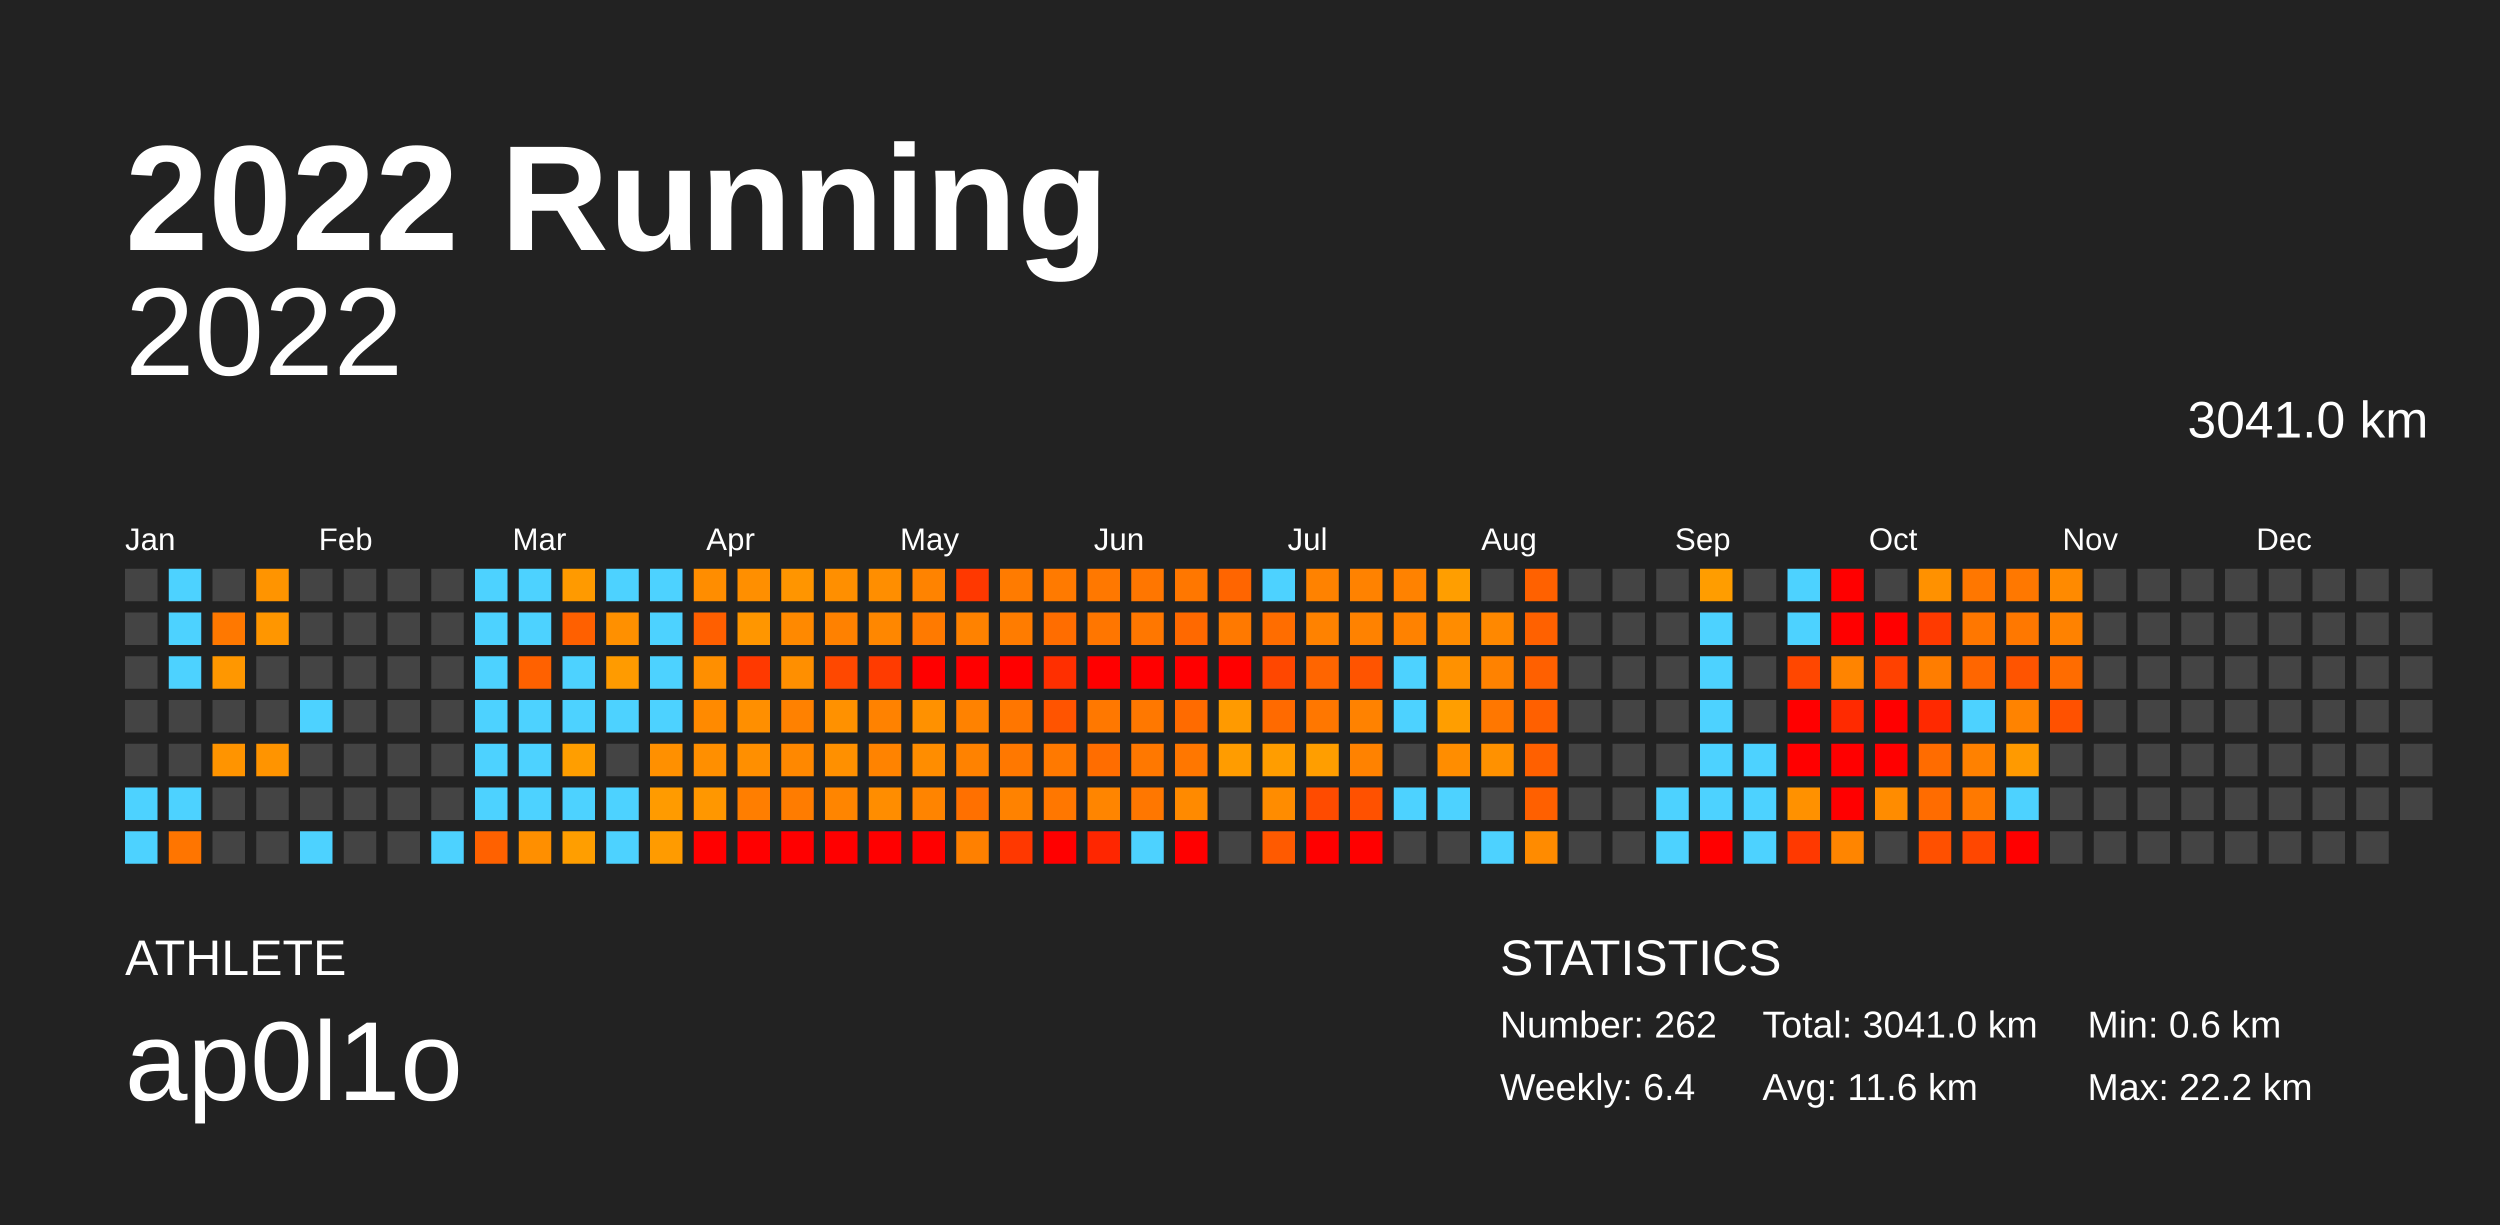
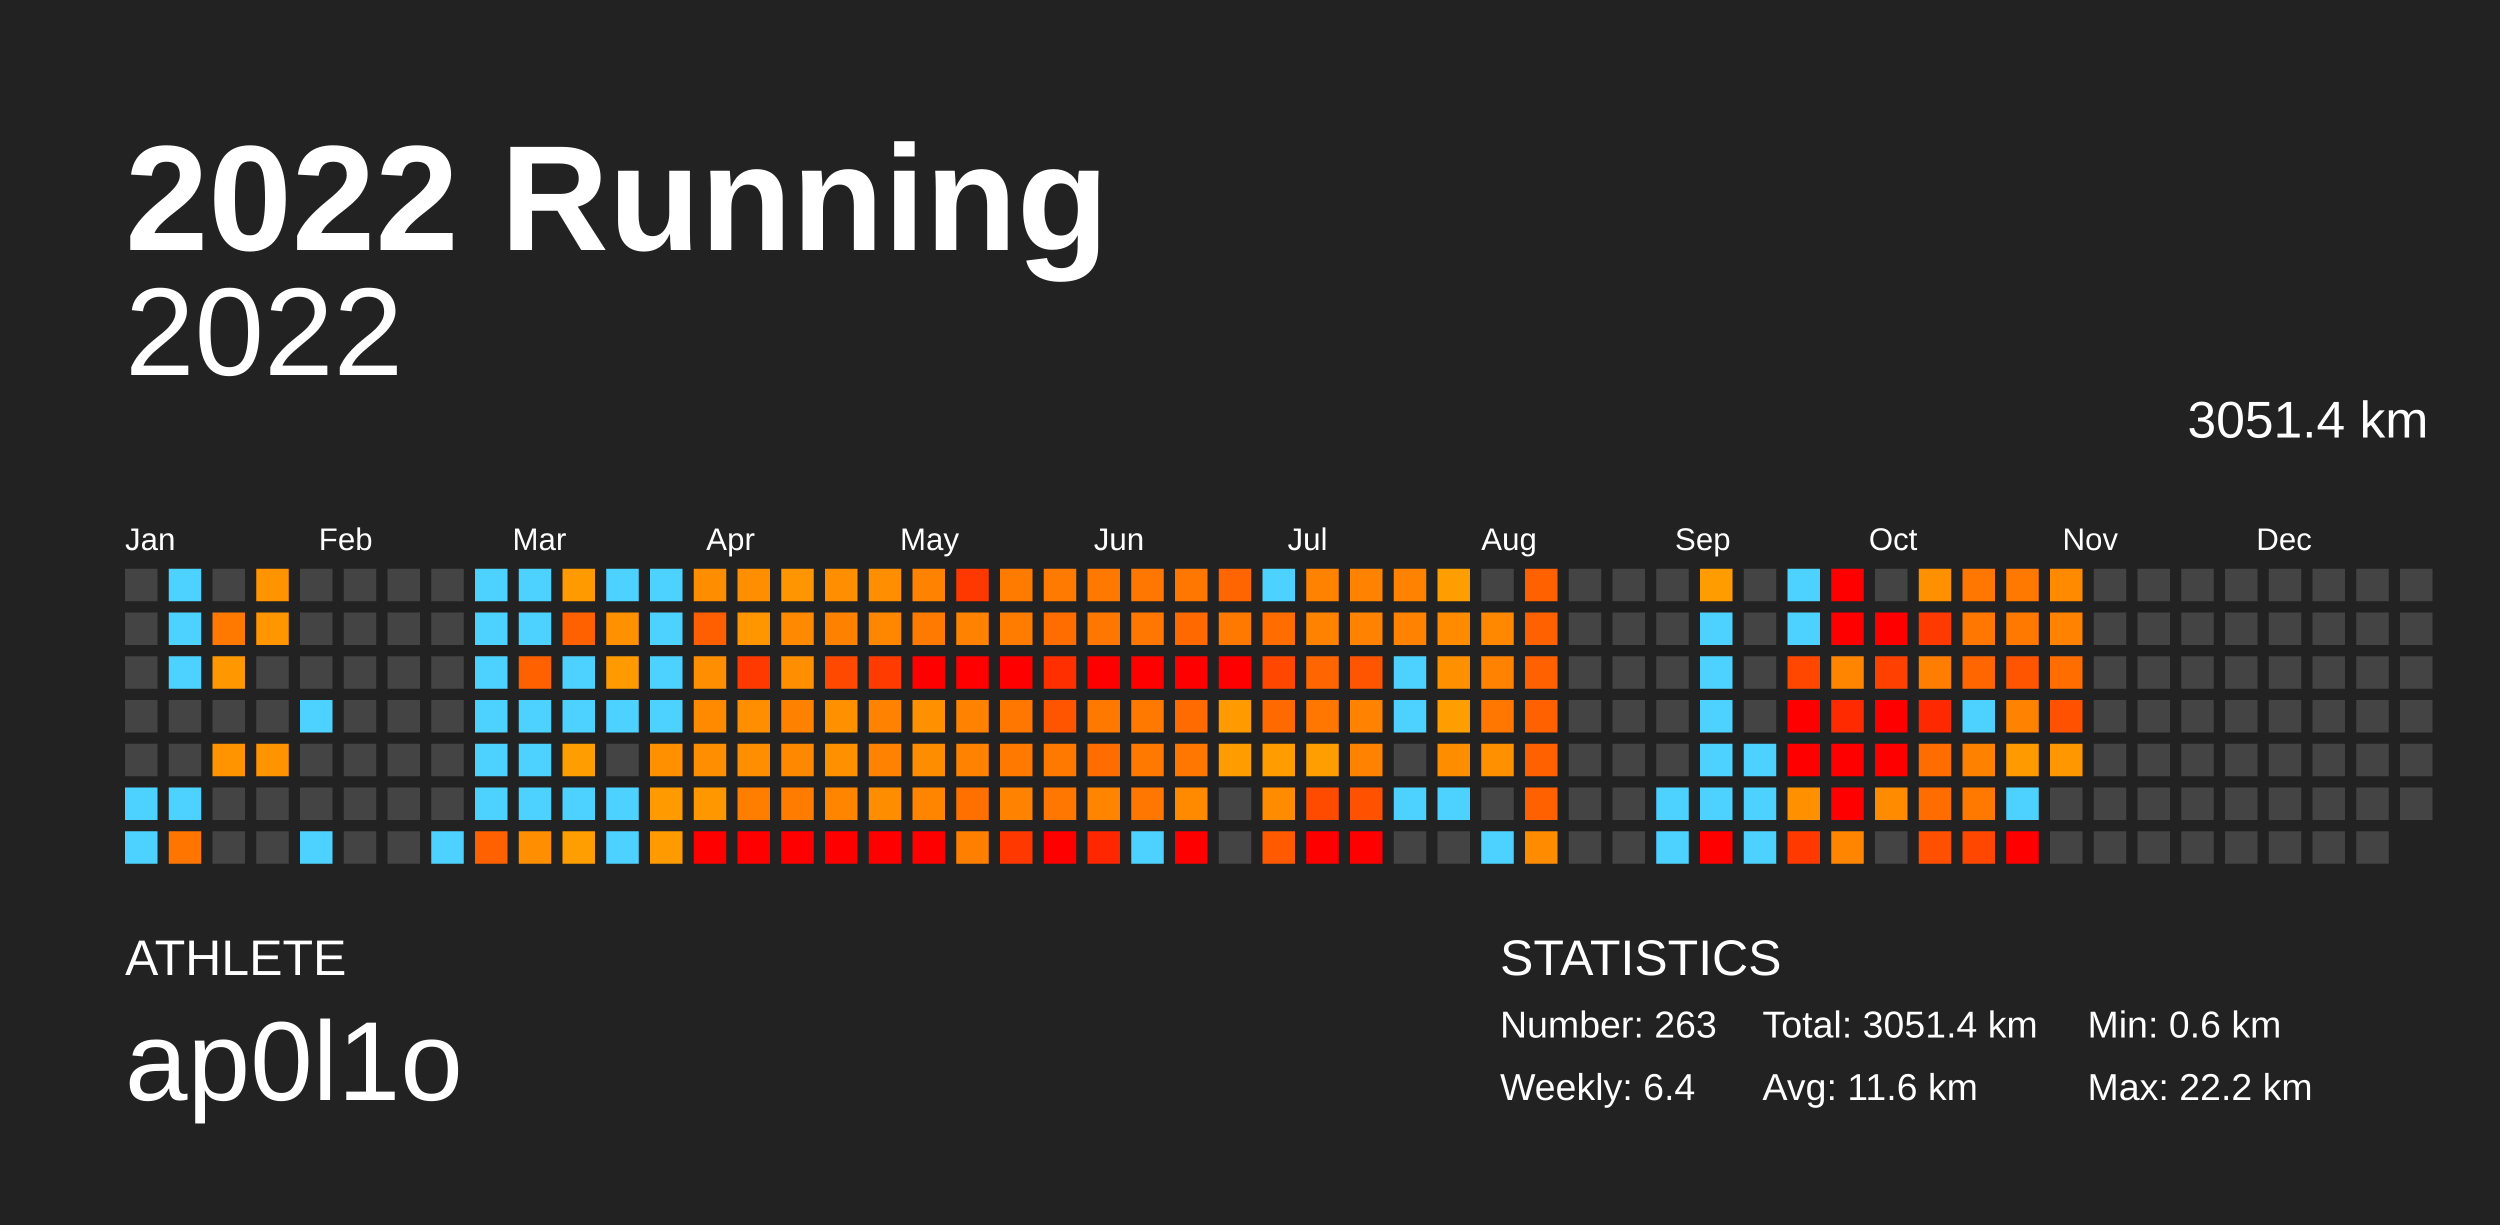
<svg xmlns="http://www.w3.org/2000/svg" baseProfile="full" height="98mm" version="1.1" viewBox="0,0,200,98" width="200mm">
  <defs />
  <rect fill="#222222" height="98" width="200" x="0" y="0" />
  <text fill="#FFFFFF" style="font-size:12px; font-family:Arial; font-weight:bold;" x="10" y="20">2022 Running</text>
  <text fill="#FFFFFF" style="font-size:4px; font-family:Arial" x="10" y="78">ATHLETE</text>
  <text fill="#FFFFFF" style="font-size:9px; font-family:Arial" x="10" y="88">ap0l1o</text>
  <text fill="#FFFFFF" style="font-size:4px; font-family:Arial" x="120" y="78">STATISTICS</text>
-   <text fill="#FFFFFF" style="font-size:3px; font-family:Arial" x="120" y="83">Number: 262</text>
+   <text fill="#FFFFFF" style="font-size:3px; font-family:Arial" x="120" y="83">Number: 263</text>
  <text fill="#FFFFFF" style="font-size:3px; font-family:Arial" x="120" y="88">Weekly: 6.4</text>
-   <text fill="#FFFFFF" style="font-size:3px; font-family:Arial" x="141" y="83">Total: 3041.0 km</text>
+   <text fill="#FFFFFF" style="font-size:3px; font-family:Arial" x="141" y="83">Total: 3051.4 km</text>
  <text fill="#FFFFFF" style="font-size:3px; font-family:Arial" x="141" y="88">Avg: 11.6 km</text>
  <text fill="#FFFFFF" style="font-size:3px; font-family:Arial" x="167" y="83">Min: 0.6 km</text>
  <text fill="#FFFFFF" style="font-size:3px; font-family:Arial" x="167" y="88">Max: 22.2 km</text>
  <text alignment-baseline="hanging" fill="#FFFFFF" style="font-size:10.0px; font-family:Arial;" x="10" y="30">2022</text>
-   <text alignment-baseline="hanging" fill="#FFFFFF" style="font-size:4.125px; font-family:Arial;" x="175" y="35">3041.0 km</text>
+   <text alignment-baseline="hanging" fill="#FFFFFF" style="font-size:4.125px; font-family:Arial;" x="175" y="35">3051.4 km</text>
  <text fill="#FFFFFF" style="font-size:2.5px; font-family:Arial" x="10.0" y="44">Jan</text>
  <text fill="#FFFFFF" style="font-size:2.5px; font-family:Arial" x="25.5" y="44">Feb</text>
  <text fill="#FFFFFF" style="font-size:2.5px; font-family:Arial" x="41.0" y="44">Mar</text>
  <text fill="#FFFFFF" style="font-size:2.5px; font-family:Arial" x="56.5" y="44">Apr</text>
  <text fill="#FFFFFF" style="font-size:2.5px; font-family:Arial" x="72.0" y="44">May</text>
  <text fill="#FFFFFF" style="font-size:2.5px; font-family:Arial" x="87.5" y="44">Jun</text>
  <text fill="#FFFFFF" style="font-size:2.5px; font-family:Arial" x="103.0" y="44">Jul</text>
  <text fill="#FFFFFF" style="font-size:2.5px; font-family:Arial" x="118.5" y="44">Aug</text>
  <text fill="#FFFFFF" style="font-size:2.5px; font-family:Arial" x="134.0" y="44">Sep</text>
  <text fill="#FFFFFF" style="font-size:2.5px; font-family:Arial" x="149.5" y="44">Oct</text>
  <text fill="#FFFFFF" style="font-size:2.5px; font-family:Arial" x="165.0" y="44">Nov</text>
  <text fill="#FFFFFF" style="font-size:2.5px; font-family:Arial" x="180.5" y="44">Dec</text>
  <rect fill="#444444" height="2.6" width="2.6" x="10.0" y="45.5" />
  <rect fill="#444444" height="2.6" width="2.6" x="10.0" y="49.0" />
  <rect fill="#444444" height="2.6" width="2.6" x="10.0" y="52.5" />
  <rect fill="#444444" height="2.6" width="2.6" x="10.0" y="56.0" />
  <rect fill="#444444" height="2.6" width="2.6" x="10.0" y="59.5" />
  <rect fill="#4dd2ff" height="2.6" width="2.6" x="10.0" y="63.0" />
  <rect fill="#4dd2ff" height="2.6" width="2.6" x="10.0" y="66.5" />
  <rect fill="#4dd2ff" height="2.6" width="2.6" x="13.5" y="45.5" />
  <rect fill="#4dd2ff" height="2.6" width="2.6" x="13.5" y="49.0" />
  <rect fill="#4dd2ff" height="2.6" width="2.6" x="13.5" y="52.5" />
  <rect fill="#444444" height="2.6" width="2.6" x="13.5" y="56.0" />
  <rect fill="#444444" height="2.6" width="2.6" x="13.5" y="59.5" />
  <rect fill="#4dd2ff" height="2.6" width="2.6" x="13.5" y="63.0" />
  <rect fill="#ff7500" height="2.6" width="2.6" x="13.5" y="66.5" />
  <rect fill="#444444" height="2.6" width="2.6" x="17.0" y="45.5" />
  <rect fill="#ff7800" height="2.6" width="2.6" x="17.0" y="49.0" />
  <rect fill="#ff9700" height="2.6" width="2.6" x="17.0" y="52.5" />
  <rect fill="#444444" height="2.6" width="2.6" x="17.0" y="56.0" />
  <rect fill="#ff9400" height="2.6" width="2.6" x="17.0" y="59.5" />
  <rect fill="#444444" height="2.6" width="2.6" x="17.0" y="63.0" />
  <rect fill="#444444" height="2.6" width="2.6" x="17.0" y="66.5" />
  <rect fill="#ff9400" height="2.6" width="2.6" x="20.5" y="45.5" />
  <rect fill="#ff9600" height="2.6" width="2.6" x="20.5" y="49.0" />
  <rect fill="#444444" height="2.6" width="2.6" x="20.5" y="52.5" />
  <rect fill="#444444" height="2.6" width="2.6" x="20.5" y="56.0" />
  <rect fill="#ff9400" height="2.6" width="2.6" x="20.5" y="59.5" />
  <rect fill="#444444" height="2.6" width="2.6" x="20.5" y="63.0" />
  <rect fill="#444444" height="2.6" width="2.6" x="20.5" y="66.5" />
  <rect fill="#444444" height="2.6" width="2.6" x="24.0" y="45.5" />
  <rect fill="#444444" height="2.6" width="2.6" x="24.0" y="49.0" />
  <rect fill="#444444" height="2.6" width="2.6" x="24.0" y="52.5" />
  <rect fill="#4dd2ff" height="2.6" width="2.6" x="24.0" y="56.0" />
  <rect fill="#444444" height="2.6" width="2.6" x="24.0" y="59.5" />
  <rect fill="#444444" height="2.6" width="2.6" x="24.0" y="63.0" />
  <rect fill="#4dd2ff" height="2.6" width="2.6" x="24.0" y="66.5" />
  <rect fill="#444444" height="2.6" width="2.6" x="27.5" y="45.5" />
  <rect fill="#444444" height="2.6" width="2.6" x="27.5" y="49.0" />
  <rect fill="#444444" height="2.6" width="2.6" x="27.5" y="52.5" />
  <rect fill="#444444" height="2.6" width="2.6" x="27.5" y="56.0" />
  <rect fill="#444444" height="2.6" width="2.6" x="27.5" y="59.5" />
  <rect fill="#444444" height="2.6" width="2.6" x="27.5" y="63.0" />
  <rect fill="#444444" height="2.6" width="2.6" x="27.5" y="66.5" />
  <rect fill="#444444" height="2.6" width="2.6" x="31.0" y="45.5" />
  <rect fill="#444444" height="2.6" width="2.6" x="31.0" y="49.0" />
  <rect fill="#444444" height="2.6" width="2.6" x="31.0" y="52.5" />
  <rect fill="#444444" height="2.6" width="2.6" x="31.0" y="56.0" />
  <rect fill="#444444" height="2.6" width="2.6" x="31.0" y="59.5" />
  <rect fill="#444444" height="2.6" width="2.6" x="31.0" y="63.0" />
  <rect fill="#444444" height="2.6" width="2.6" x="31.0" y="66.5" />
  <rect fill="#444444" height="2.6" width="2.6" x="34.5" y="45.5" />
  <rect fill="#444444" height="2.6" width="2.6" x="34.5" y="49.0" />
  <rect fill="#444444" height="2.6" width="2.6" x="34.5" y="52.5" />
  <rect fill="#444444" height="2.6" width="2.6" x="34.5" y="56.0" />
  <rect fill="#444444" height="2.6" width="2.6" x="34.5" y="59.5" />
  <rect fill="#444444" height="2.6" width="2.6" x="34.5" y="63.0" />
  <rect fill="#4dd2ff" height="2.6" width="2.6" x="34.5" y="66.5" />
  <rect fill="#4dd2ff" height="2.6" width="2.6" x="38.0" y="45.5" />
  <rect fill="#4dd2ff" height="2.6" width="2.6" x="38.0" y="49.0" />
  <rect fill="#4dd2ff" height="2.6" width="2.6" x="38.0" y="52.5" />
  <rect fill="#4dd2ff" height="2.6" width="2.6" x="38.0" y="56.0" />
  <rect fill="#4dd2ff" height="2.6" width="2.6" x="38.0" y="59.5" />
  <rect fill="#4dd2ff" height="2.6" width="2.6" x="38.0" y="63.0" />
  <rect fill="#ff6100" height="2.6" width="2.6" x="38.0" y="66.5" />
  <rect fill="#4dd2ff" height="2.6" width="2.6" x="41.5" y="45.5" />
  <rect fill="#4dd2ff" height="2.6" width="2.6" x="41.5" y="49.0" />
  <rect fill="#ff6100" height="2.6" width="2.6" x="41.5" y="52.5" />
  <rect fill="#4dd2ff" height="2.6" width="2.6" x="41.5" y="56.0" />
  <rect fill="#4dd2ff" height="2.6" width="2.6" x="41.5" y="59.5" />
  <rect fill="#4dd2ff" height="2.6" width="2.6" x="41.5" y="63.0" />
  <rect fill="#ff8f00" height="2.6" width="2.6" x="41.5" y="66.5" />
  <rect fill="#ff9a00" height="2.6" width="2.6" x="45.0" y="45.5" />
  <rect fill="#ff6000" height="2.6" width="2.6" x="45.0" y="49.0" />
  <rect fill="#4dd2ff" height="2.6" width="2.6" x="45.0" y="52.5" />
  <rect fill="#4dd2ff" height="2.6" width="2.6" x="45.0" y="56.0" />
  <rect fill="#ff9e00" height="2.6" width="2.6" x="45.0" y="59.5" />
  <rect fill="#4dd2ff" height="2.6" width="2.6" x="45.0" y="63.0" />
  <rect fill="#ff9e00" height="2.6" width="2.6" x="45.0" y="66.5" />
  <rect fill="#4dd2ff" height="2.6" width="2.6" x="48.5" y="45.5" />
  <rect fill="#ff9000" height="2.6" width="2.6" x="48.5" y="49.0" />
  <rect fill="#ff9b00" height="2.6" width="2.6" x="48.5" y="52.5" />
  <rect fill="#4dd2ff" height="2.6" width="2.6" x="48.5" y="56.0" />
  <rect fill="#444444" height="2.6" width="2.6" x="48.5" y="59.5" />
  <rect fill="#4dd2ff" height="2.6" width="2.6" x="48.5" y="63.0" />
  <rect fill="#4dd2ff" height="2.6" width="2.6" x="48.5" y="66.5" />
  <rect fill="#4dd2ff" height="2.6" width="2.6" x="52.0" y="45.5" />
  <rect fill="#4dd2ff" height="2.6" width="2.6" x="52.0" y="49.0" />
  <rect fill="#4dd2ff" height="2.6" width="2.6" x="52.0" y="52.5" />
  <rect fill="#4dd2ff" height="2.6" width="2.6" x="52.0" y="56.0" />
  <rect fill="#ff9000" height="2.6" width="2.6" x="52.0" y="59.5" />
  <rect fill="#ff9b00" height="2.6" width="2.6" x="52.0" y="63.0" />
  <rect fill="#ff9b00" height="2.6" width="2.6" x="52.0" y="66.5" />
  <rect fill="#ff8d00" height="2.6" width="2.6" x="55.5" y="45.5" />
  <rect fill="#ff5f00" height="2.6" width="2.6" x="55.5" y="49.0" />
  <rect fill="#ff8f00" height="2.6" width="2.6" x="55.5" y="52.5" />
  <rect fill="#ff8a00" height="2.6" width="2.6" x="55.5" y="56.0" />
  <rect fill="#ff8f00" height="2.6" width="2.6" x="55.5" y="59.5" />
  <rect fill="#ff9700" height="2.6" width="2.6" x="55.5" y="63.0" />
  <rect fill="red" height="2.6" width="2.6" x="55.5" y="66.5" />
  <rect fill="#ff8f00" height="2.6" width="2.6" x="59.0" y="45.5" />
  <rect fill="#ff9600" height="2.6" width="2.6" x="59.0" y="49.0" />
  <rect fill="#ff3900" height="2.6" width="2.6" x="59.0" y="52.5" />
  <rect fill="#ff8f00" height="2.6" width="2.6" x="59.0" y="56.0" />
  <rect fill="#ff8f00" height="2.6" width="2.6" x="59.0" y="59.5" />
  <rect fill="#ff7e00" height="2.6" width="2.6" x="59.0" y="63.0" />
  <rect fill="red" height="2.6" width="2.6" x="59.0" y="66.5" />
  <rect fill="#ff9500" height="2.6" width="2.6" x="62.5" y="45.5" />
  <rect fill="#ff8900" height="2.6" width="2.6" x="62.5" y="49.0" />
  <rect fill="#ff8f00" height="2.6" width="2.6" x="62.5" y="52.5" />
  <rect fill="#ff8100" height="2.6" width="2.6" x="62.5" y="56.0" />
  <rect fill="#ff8800" height="2.6" width="2.6" x="62.5" y="59.5" />
  <rect fill="#ff7c00" height="2.6" width="2.6" x="62.5" y="63.0" />
  <rect fill="red" height="2.6" width="2.6" x="62.5" y="66.5" />
  <rect fill="#ff8f00" height="2.6" width="2.6" x="66.0" y="45.5" />
  <rect fill="#ff8100" height="2.6" width="2.6" x="66.0" y="49.0" />
  <rect fill="#ff4800" height="2.6" width="2.6" x="66.0" y="52.5" />
  <rect fill="#ff9100" height="2.6" width="2.6" x="66.0" y="56.0" />
  <rect fill="#ff9000" height="2.6" width="2.6" x="66.0" y="59.5" />
  <rect fill="#ff8500" height="2.6" width="2.6" x="66.0" y="63.0" />
  <rect fill="red" height="2.6" width="2.6" x="66.0" y="66.5" />
  <rect fill="#ff8e00" height="2.6" width="2.6" x="69.5" y="45.5" />
  <rect fill="#ff8700" height="2.6" width="2.6" x="69.5" y="49.0" />
  <rect fill="#ff3b00" height="2.6" width="2.6" x="69.5" y="52.5" />
  <rect fill="#ff8200" height="2.6" width="2.6" x="69.5" y="56.0" />
  <rect fill="#ff8300" height="2.6" width="2.6" x="69.5" y="59.5" />
  <rect fill="#ff8d00" height="2.6" width="2.6" x="69.5" y="63.0" />
  <rect fill="red" height="2.6" width="2.6" x="69.5" y="66.5" />
  <rect fill="#ff8300" height="2.6" width="2.6" x="73.0" y="45.5" />
  <rect fill="#ff7a00" height="2.6" width="2.6" x="73.0" y="49.0" />
  <rect fill="red" height="2.6" width="2.6" x="73.0" y="52.5" />
  <rect fill="#ff9100" height="2.6" width="2.6" x="73.0" y="56.0" />
  <rect fill="#ff8d00" height="2.6" width="2.6" x="73.0" y="59.5" />
  <rect fill="#ff8400" height="2.6" width="2.6" x="73.0" y="63.0" />
  <rect fill="red" height="2.6" width="2.6" x="73.0" y="66.5" />
  <rect fill="#ff3800" height="2.6" width="2.6" x="76.5" y="45.5" />
  <rect fill="#ff8200" height="2.6" width="2.6" x="76.5" y="49.0" />
  <rect fill="red" height="2.6" width="2.6" x="76.5" y="52.5" />
  <rect fill="#ff8200" height="2.6" width="2.6" x="76.5" y="56.0" />
  <rect fill="#ff8200" height="2.6" width="2.6" x="76.5" y="59.5" />
  <rect fill="#ff7000" height="2.6" width="2.6" x="76.5" y="63.0" />
  <rect fill="#ff8000" height="2.6" width="2.6" x="76.5" y="66.5" />
  <rect fill="#ff7b00" height="2.6" width="2.6" x="80.0" y="45.5" />
  <rect fill="#ff7c00" height="2.6" width="2.6" x="80.0" y="49.0" />
  <rect fill="red" height="2.6" width="2.6" x="80.0" y="52.5" />
  <rect fill="#ff7600" height="2.6" width="2.6" x="80.0" y="56.0" />
  <rect fill="#ff7800" height="2.6" width="2.6" x="80.0" y="59.5" />
  <rect fill="#ff8200" height="2.6" width="2.6" x="80.0" y="63.0" />
  <rect fill="#ff3800" height="2.6" width="2.6" x="80.0" y="66.5" />
  <rect fill="#ff7a00" height="2.6" width="2.6" x="83.5" y="45.5" />
  <rect fill="#ff6d00" height="2.6" width="2.6" x="83.5" y="49.0" />
  <rect fill="#ff2f00" height="2.6" width="2.6" x="83.5" y="52.5" />
  <rect fill="#ff5400" height="2.6" width="2.6" x="83.5" y="56.0" />
  <rect fill="#ff7900" height="2.6" width="2.6" x="83.5" y="59.5" />
  <rect fill="#ff7700" height="2.6" width="2.6" x="83.5" y="63.0" />
  <rect fill="red" height="2.6" width="2.6" x="83.5" y="66.5" />
  <rect fill="#ff7800" height="2.6" width="2.6" x="87.0" y="45.5" />
  <rect fill="#ff7600" height="2.6" width="2.6" x="87.0" y="49.0" />
  <rect fill="red" height="2.6" width="2.6" x="87.0" y="52.5" />
  <rect fill="#ff7800" height="2.6" width="2.6" x="87.0" y="56.0" />
  <rect fill="#ff6d00" height="2.6" width="2.6" x="87.0" y="59.5" />
  <rect fill="#ff8500" height="2.6" width="2.6" x="87.0" y="63.0" />
  <rect fill="#ff2600" height="2.6" width="2.6" x="87.0" y="66.5" />
  <rect fill="#ff7600" height="2.6" width="2.6" x="90.5" y="45.5" />
  <rect fill="#ff7700" height="2.6" width="2.6" x="90.5" y="49.0" />
  <rect fill="red" height="2.6" width="2.6" x="90.5" y="52.5" />
  <rect fill="#ff7800" height="2.6" width="2.6" x="90.5" y="56.0" />
  <rect fill="#ff7800" height="2.6" width="2.6" x="90.5" y="59.5" />
  <rect fill="#ff7700" height="2.6" width="2.6" x="90.5" y="63.0" />
  <rect fill="#4dd2ff" height="2.6" width="2.6" x="90.5" y="66.5" />
  <rect fill="#ff7700" height="2.6" width="2.6" x="94.0" y="45.5" />
  <rect fill="#ff6900" height="2.6" width="2.6" x="94.0" y="49.0" />
  <rect fill="red" height="2.6" width="2.6" x="94.0" y="52.5" />
  <rect fill="#ff6b00" height="2.6" width="2.6" x="94.0" y="56.0" />
  <rect fill="#ff7700" height="2.6" width="2.6" x="94.0" y="59.5" />
  <rect fill="#ff8a00" height="2.6" width="2.6" x="94.0" y="63.0" />
  <rect fill="red" height="2.6" width="2.6" x="94.0" y="66.5" />
  <rect fill="#ff6500" height="2.6" width="2.6" x="97.5" y="45.5" />
  <rect fill="#ff7900" height="2.6" width="2.6" x="97.5" y="49.0" />
  <rect fill="red" height="2.6" width="2.6" x="97.5" y="52.5" />
  <rect fill="#ff9a00" height="2.6" width="2.6" x="97.5" y="56.0" />
  <rect fill="#ff9c00" height="2.6" width="2.6" x="97.5" y="59.5" />
  <rect fill="#444444" height="2.6" width="2.6" x="97.5" y="63.0" />
  <rect fill="#444444" height="2.6" width="2.6" x="97.5" y="66.5" />
  <rect fill="#4dd2ff" height="2.6" width="2.6" x="101.0" y="45.5" />
  <rect fill="#ff6d00" height="2.6" width="2.6" x="101.0" y="49.0" />
  <rect fill="#ff4700" height="2.6" width="2.6" x="101.0" y="52.5" />
  <rect fill="#ff6a00" height="2.6" width="2.6" x="101.0" y="56.0" />
  <rect fill="#ff9d00" height="2.6" width="2.6" x="101.0" y="59.5" />
  <rect fill="#ff8c00" height="2.6" width="2.6" x="101.0" y="63.0" />
  <rect fill="#ff5a00" height="2.6" width="2.6" x="101.0" y="66.5" />
  <rect fill="#ff8200" height="2.6" width="2.6" x="104.5" y="45.5" />
  <rect fill="#ff8200" height="2.6" width="2.6" x="104.5" y="49.0" />
  <rect fill="#ff6500" height="2.6" width="2.6" x="104.5" y="52.5" />
  <rect fill="#ff7700" height="2.6" width="2.6" x="104.5" y="56.0" />
  <rect fill="#ff9e00" height="2.6" width="2.6" x="104.5" y="59.5" />
  <rect fill="#ff4b00" height="2.6" width="2.6" x="104.5" y="63.0" />
  <rect fill="red" height="2.6" width="2.6" x="104.5" y="66.5" />
  <rect fill="#ff8200" height="2.6" width="2.6" x="108.0" y="45.5" />
  <rect fill="#ff8200" height="2.6" width="2.6" x="108.0" y="49.0" />
  <rect fill="#ff5400" height="2.6" width="2.6" x="108.0" y="52.5" />
  <rect fill="#ff8200" height="2.6" width="2.6" x="108.0" y="56.0" />
  <rect fill="#ff8200" height="2.6" width="2.6" x="108.0" y="59.5" />
  <rect fill="#ff5100" height="2.6" width="2.6" x="108.0" y="63.0" />
  <rect fill="red" height="2.6" width="2.6" x="108.0" y="66.5" />
  <rect fill="#ff8200" height="2.6" width="2.6" x="111.5" y="45.5" />
  <rect fill="#ff8200" height="2.6" width="2.6" x="111.5" y="49.0" />
  <rect fill="#4dd2ff" height="2.6" width="2.6" x="111.5" y="52.5" />
  <rect fill="#4dd2ff" height="2.6" width="2.6" x="111.5" y="56.0" />
  <rect fill="#444444" height="2.6" width="2.6" x="111.5" y="59.5" />
  <rect fill="#4dd2ff" height="2.6" width="2.6" x="111.5" y="63.0" />
  <rect fill="#444444" height="2.6" width="2.6" x="111.5" y="66.5" />
  <rect fill="#ff9e00" height="2.6" width="2.6" x="115.0" y="45.5" />
  <rect fill="#ff8c00" height="2.6" width="2.6" x="115.0" y="49.0" />
  <rect fill="#ff9100" height="2.6" width="2.6" x="115.0" y="52.5" />
  <rect fill="#ff9e00" height="2.6" width="2.6" x="115.0" y="56.0" />
  <rect fill="#ff8d00" height="2.6" width="2.6" x="115.0" y="59.5" />
  <rect fill="#4dd2ff" height="2.6" width="2.6" x="115.0" y="63.0" />
  <rect fill="#444444" height="2.6" width="2.6" x="115.0" y="66.5" />
  <rect fill="#444444" height="2.6" width="2.6" x="118.5" y="45.5" />
  <rect fill="#ff8800" height="2.6" width="2.6" x="118.5" y="49.0" />
  <rect fill="#ff8200" height="2.6" width="2.6" x="118.5" y="52.5" />
  <rect fill="#ff7700" height="2.6" width="2.6" x="118.5" y="56.0" />
  <rect fill="#ff9100" height="2.6" width="2.6" x="118.5" y="59.5" />
  <rect fill="#444444" height="2.6" width="2.6" x="118.5" y="63.0" />
  <rect fill="#4dd2ff" height="2.6" width="2.6" x="118.5" y="66.5" />
  <rect fill="#ff6100" height="2.6" width="2.6" x="122.0" y="45.5" />
  <rect fill="#ff6100" height="2.6" width="2.6" x="122.0" y="49.0" />
  <rect fill="#ff6000" height="2.6" width="2.6" x="122.0" y="52.5" />
  <rect fill="#ff6000" height="2.6" width="2.6" x="122.0" y="56.0" />
  <rect fill="#ff6000" height="2.6" width="2.6" x="122.0" y="59.5" />
  <rect fill="#ff6000" height="2.6" width="2.6" x="122.0" y="63.0" />
  <rect fill="#ff8b00" height="2.6" width="2.6" x="122.0" y="66.5" />
  <rect fill="#444444" height="2.6" width="2.6" x="125.5" y="45.5" />
  <rect fill="#444444" height="2.6" width="2.6" x="125.5" y="49.0" />
  <rect fill="#444444" height="2.6" width="2.6" x="125.5" y="52.5" />
  <rect fill="#444444" height="2.6" width="2.6" x="125.5" y="56.0" />
  <rect fill="#444444" height="2.6" width="2.6" x="125.5" y="59.5" />
  <rect fill="#444444" height="2.6" width="2.6" x="125.5" y="63.0" />
  <rect fill="#444444" height="2.6" width="2.6" x="125.5" y="66.5" />
  <rect fill="#444444" height="2.6" width="2.6" x="129.0" y="45.5" />
  <rect fill="#444444" height="2.6" width="2.6" x="129.0" y="49.0" />
  <rect fill="#444444" height="2.6" width="2.6" x="129.0" y="52.5" />
  <rect fill="#444444" height="2.6" width="2.6" x="129.0" y="56.0" />
  <rect fill="#444444" height="2.6" width="2.6" x="129.0" y="59.5" />
  <rect fill="#444444" height="2.6" width="2.6" x="129.0" y="63.0" />
  <rect fill="#444444" height="2.6" width="2.6" x="129.0" y="66.5" />
  <rect fill="#444444" height="2.6" width="2.6" x="132.5" y="45.5" />
  <rect fill="#444444" height="2.6" width="2.6" x="132.5" y="49.0" />
  <rect fill="#444444" height="2.6" width="2.6" x="132.5" y="52.5" />
  <rect fill="#444444" height="2.6" width="2.6" x="132.5" y="56.0" />
  <rect fill="#444444" height="2.6" width="2.6" x="132.5" y="59.5" />
  <rect fill="#4dd2ff" height="2.6" width="2.6" x="132.5" y="63.0" />
  <rect fill="#4dd2ff" height="2.6" width="2.6" x="132.5" y="66.5" />
  <rect fill="#ff9d00" height="2.6" width="2.6" x="136.0" y="45.5" />
  <rect fill="#4dd2ff" height="2.6" width="2.6" x="136.0" y="49.0" />
  <rect fill="#4dd2ff" height="2.6" width="2.6" x="136.0" y="52.5" />
  <rect fill="#4dd2ff" height="2.6" width="2.6" x="136.0" y="56.0" />
  <rect fill="#4dd2ff" height="2.6" width="2.6" x="136.0" y="59.5" />
  <rect fill="#4dd2ff" height="2.6" width="2.6" x="136.0" y="63.0" />
  <rect fill="red" height="2.6" width="2.6" x="136.0" y="66.5" />
  <rect fill="#444444" height="2.6" width="2.6" x="139.5" y="45.5" />
  <rect fill="#444444" height="2.6" width="2.6" x="139.5" y="49.0" />
  <rect fill="#444444" height="2.6" width="2.6" x="139.5" y="52.5" />
  <rect fill="#444444" height="2.6" width="2.6" x="139.5" y="56.0" />
  <rect fill="#4dd2ff" height="2.6" width="2.6" x="139.5" y="59.5" />
  <rect fill="#4dd2ff" height="2.6" width="2.6" x="139.5" y="63.0" />
  <rect fill="#4dd2ff" height="2.6" width="2.6" x="139.5" y="66.5" />
  <rect fill="#4dd2ff" height="2.6" width="2.6" x="143.0" y="45.5" />
  <rect fill="#4dd2ff" height="2.6" width="2.6" x="143.0" y="49.0" />
  <rect fill="#ff4700" height="2.6" width="2.6" x="143.0" y="52.5" />
  <rect fill="red" height="2.6" width="2.6" x="143.0" y="56.0" />
  <rect fill="red" height="2.6" width="2.6" x="143.0" y="59.5" />
  <rect fill="#ff9100" height="2.6" width="2.6" x="143.0" y="63.0" />
  <rect fill="#ff3900" height="2.6" width="2.6" x="143.0" y="66.5" />
  <rect fill="red" height="2.6" width="2.6" x="146.5" y="45.5" />
  <rect fill="red" height="2.6" width="2.6" x="146.5" y="49.0" />
  <rect fill="#ff8400" height="2.6" width="2.6" x="146.5" y="52.5" />
  <rect fill="#ff2a00" height="2.6" width="2.6" x="146.5" y="56.0" />
  <rect fill="red" height="2.6" width="2.6" x="146.5" y="59.5" />
  <rect fill="red" height="2.6" width="2.6" x="146.5" y="63.0" />
  <rect fill="#ff8500" height="2.6" width="2.6" x="146.5" y="66.5" />
  <rect fill="#444444" height="2.6" width="2.6" x="150.0" y="45.5" />
  <rect fill="red" height="2.6" width="2.6" x="150.0" y="49.0" />
  <rect fill="#ff4100" height="2.6" width="2.6" x="150.0" y="52.5" />
  <rect fill="red" height="2.6" width="2.6" x="150.0" y="56.0" />
  <rect fill="red" height="2.6" width="2.6" x="150.0" y="59.5" />
  <rect fill="#ff8c00" height="2.6" width="2.6" x="150.0" y="63.0" />
  <rect fill="#444444" height="2.6" width="2.6" x="150.0" y="66.5" />
  <rect fill="#ff9100" height="2.6" width="2.6" x="153.5" y="45.5" />
  <rect fill="#ff3a00" height="2.6" width="2.6" x="153.5" y="49.0" />
  <rect fill="#ff7d00" height="2.6" width="2.6" x="153.5" y="52.5" />
  <rect fill="#ff2900" height="2.6" width="2.6" x="153.5" y="56.0" />
  <rect fill="#ff6c00" height="2.6" width="2.6" x="153.5" y="59.5" />
  <rect fill="#ff6c00" height="2.6" width="2.6" x="153.5" y="63.0" />
  <rect fill="#ff5000" height="2.6" width="2.6" x="153.5" y="66.5" />
  <rect fill="#ff7700" height="2.6" width="2.6" x="157.0" y="45.5" />
  <rect fill="#ff7700" height="2.6" width="2.6" x="157.0" y="49.0" />
  <rect fill="#ff6600" height="2.6" width="2.6" x="157.0" y="52.5" />
  <rect fill="#4dd2ff" height="2.6" width="2.6" x="157.0" y="56.0" />
  <rect fill="#ff8100" height="2.6" width="2.6" x="157.0" y="59.5" />
  <rect fill="#ff7900" height="2.6" width="2.6" x="157.0" y="63.0" />
  <rect fill="#ff4700" height="2.6" width="2.6" x="157.0" y="66.5" />
  <rect fill="#ff7800" height="2.6" width="2.6" x="160.5" y="45.5" />
  <rect fill="#ff7800" height="2.6" width="2.6" x="160.5" y="49.0" />
  <rect fill="#ff5400" height="2.6" width="2.6" x="160.5" y="52.5" />
  <rect fill="#ff8300" height="2.6" width="2.6" x="160.5" y="56.0" />
  <rect fill="#ff9a00" height="2.6" width="2.6" x="160.5" y="59.5" />
  <rect fill="#4dd2ff" height="2.6" width="2.6" x="160.5" y="63.0" />
  <rect fill="red" height="2.6" width="2.6" x="160.5" y="66.5" />
  <rect fill="#ff8a00" height="2.6" width="2.6" x="164.0" y="45.5" />
  <rect fill="#ff8200" height="2.6" width="2.6" x="164.0" y="49.0" />
  <rect fill="#ff6c00" height="2.6" width="2.6" x="164.0" y="52.5" />
  <rect fill="#ff5100" height="2.6" width="2.6" x="164.0" y="56.0" />
-   <rect fill="#444444" height="2.6" width="2.6" x="164.0" y="59.5" />
+   <rect fill="#ff9800" height="2.6" width="2.6" x="164.0" y="59.5" />
  <rect fill="#444444" height="2.6" width="2.6" x="164.0" y="63.0" />
  <rect fill="#444444" height="2.6" width="2.6" x="164.0" y="66.5" />
  <rect fill="#444444" height="2.6" width="2.6" x="167.5" y="45.5" />
  <rect fill="#444444" height="2.6" width="2.6" x="167.5" y="49.0" />
  <rect fill="#444444" height="2.6" width="2.6" x="167.5" y="52.5" />
  <rect fill="#444444" height="2.6" width="2.6" x="167.5" y="56.0" />
  <rect fill="#444444" height="2.6" width="2.6" x="167.5" y="59.5" />
  <rect fill="#444444" height="2.6" width="2.6" x="167.5" y="63.0" />
  <rect fill="#444444" height="2.6" width="2.6" x="167.5" y="66.5" />
  <rect fill="#444444" height="2.6" width="2.6" x="171.0" y="45.5" />
  <rect fill="#444444" height="2.6" width="2.6" x="171.0" y="49.0" />
  <rect fill="#444444" height="2.6" width="2.6" x="171.0" y="52.5" />
  <rect fill="#444444" height="2.6" width="2.6" x="171.0" y="56.0" />
  <rect fill="#444444" height="2.6" width="2.6" x="171.0" y="59.5" />
  <rect fill="#444444" height="2.6" width="2.6" x="171.0" y="63.0" />
  <rect fill="#444444" height="2.6" width="2.6" x="171.0" y="66.5" />
  <rect fill="#444444" height="2.6" width="2.6" x="174.5" y="45.5" />
  <rect fill="#444444" height="2.6" width="2.6" x="174.5" y="49.0" />
  <rect fill="#444444" height="2.6" width="2.6" x="174.5" y="52.5" />
  <rect fill="#444444" height="2.6" width="2.6" x="174.5" y="56.0" />
  <rect fill="#444444" height="2.6" width="2.6" x="174.5" y="59.5" />
  <rect fill="#444444" height="2.6" width="2.6" x="174.5" y="63.0" />
  <rect fill="#444444" height="2.6" width="2.6" x="174.5" y="66.5" />
  <rect fill="#444444" height="2.6" width="2.6" x="178.0" y="45.5" />
  <rect fill="#444444" height="2.6" width="2.6" x="178.0" y="49.0" />
  <rect fill="#444444" height="2.6" width="2.6" x="178.0" y="52.5" />
  <rect fill="#444444" height="2.6" width="2.6" x="178.0" y="56.0" />
  <rect fill="#444444" height="2.6" width="2.6" x="178.0" y="59.5" />
  <rect fill="#444444" height="2.6" width="2.6" x="178.0" y="63.0" />
  <rect fill="#444444" height="2.6" width="2.6" x="178.0" y="66.5" />
  <rect fill="#444444" height="2.6" width="2.6" x="181.5" y="45.5" />
  <rect fill="#444444" height="2.6" width="2.6" x="181.5" y="49.0" />
  <rect fill="#444444" height="2.6" width="2.6" x="181.5" y="52.5" />
  <rect fill="#444444" height="2.6" width="2.6" x="181.5" y="56.0" />
  <rect fill="#444444" height="2.6" width="2.6" x="181.5" y="59.5" />
  <rect fill="#444444" height="2.6" width="2.6" x="181.5" y="63.0" />
  <rect fill="#444444" height="2.6" width="2.6" x="181.5" y="66.5" />
  <rect fill="#444444" height="2.6" width="2.6" x="185.0" y="45.5" />
  <rect fill="#444444" height="2.6" width="2.6" x="185.0" y="49.0" />
  <rect fill="#444444" height="2.6" width="2.6" x="185.0" y="52.5" />
  <rect fill="#444444" height="2.6" width="2.6" x="185.0" y="56.0" />
  <rect fill="#444444" height="2.6" width="2.6" x="185.0" y="59.5" />
  <rect fill="#444444" height="2.6" width="2.6" x="185.0" y="63.0" />
  <rect fill="#444444" height="2.6" width="2.6" x="185.0" y="66.5" />
  <rect fill="#444444" height="2.6" width="2.6" x="188.5" y="45.5" />
  <rect fill="#444444" height="2.6" width="2.6" x="188.5" y="49.0" />
  <rect fill="#444444" height="2.6" width="2.6" x="188.5" y="52.5" />
  <rect fill="#444444" height="2.6" width="2.6" x="188.5" y="56.0" />
  <rect fill="#444444" height="2.6" width="2.6" x="188.5" y="59.5" />
  <rect fill="#444444" height="2.6" width="2.6" x="188.5" y="63.0" />
  <rect fill="#444444" height="2.6" width="2.6" x="188.5" y="66.5" />
  <rect fill="#444444" height="2.6" width="2.6" x="192.0" y="45.5" />
  <rect fill="#444444" height="2.6" width="2.6" x="192.0" y="49.0" />
  <rect fill="#444444" height="2.6" width="2.6" x="192.0" y="52.5" />
  <rect fill="#444444" height="2.6" width="2.6" x="192.0" y="56.0" />
  <rect fill="#444444" height="2.6" width="2.6" x="192.0" y="59.5" />
  <rect fill="#444444" height="2.6" width="2.6" x="192.0" y="63.0" />
</svg>
